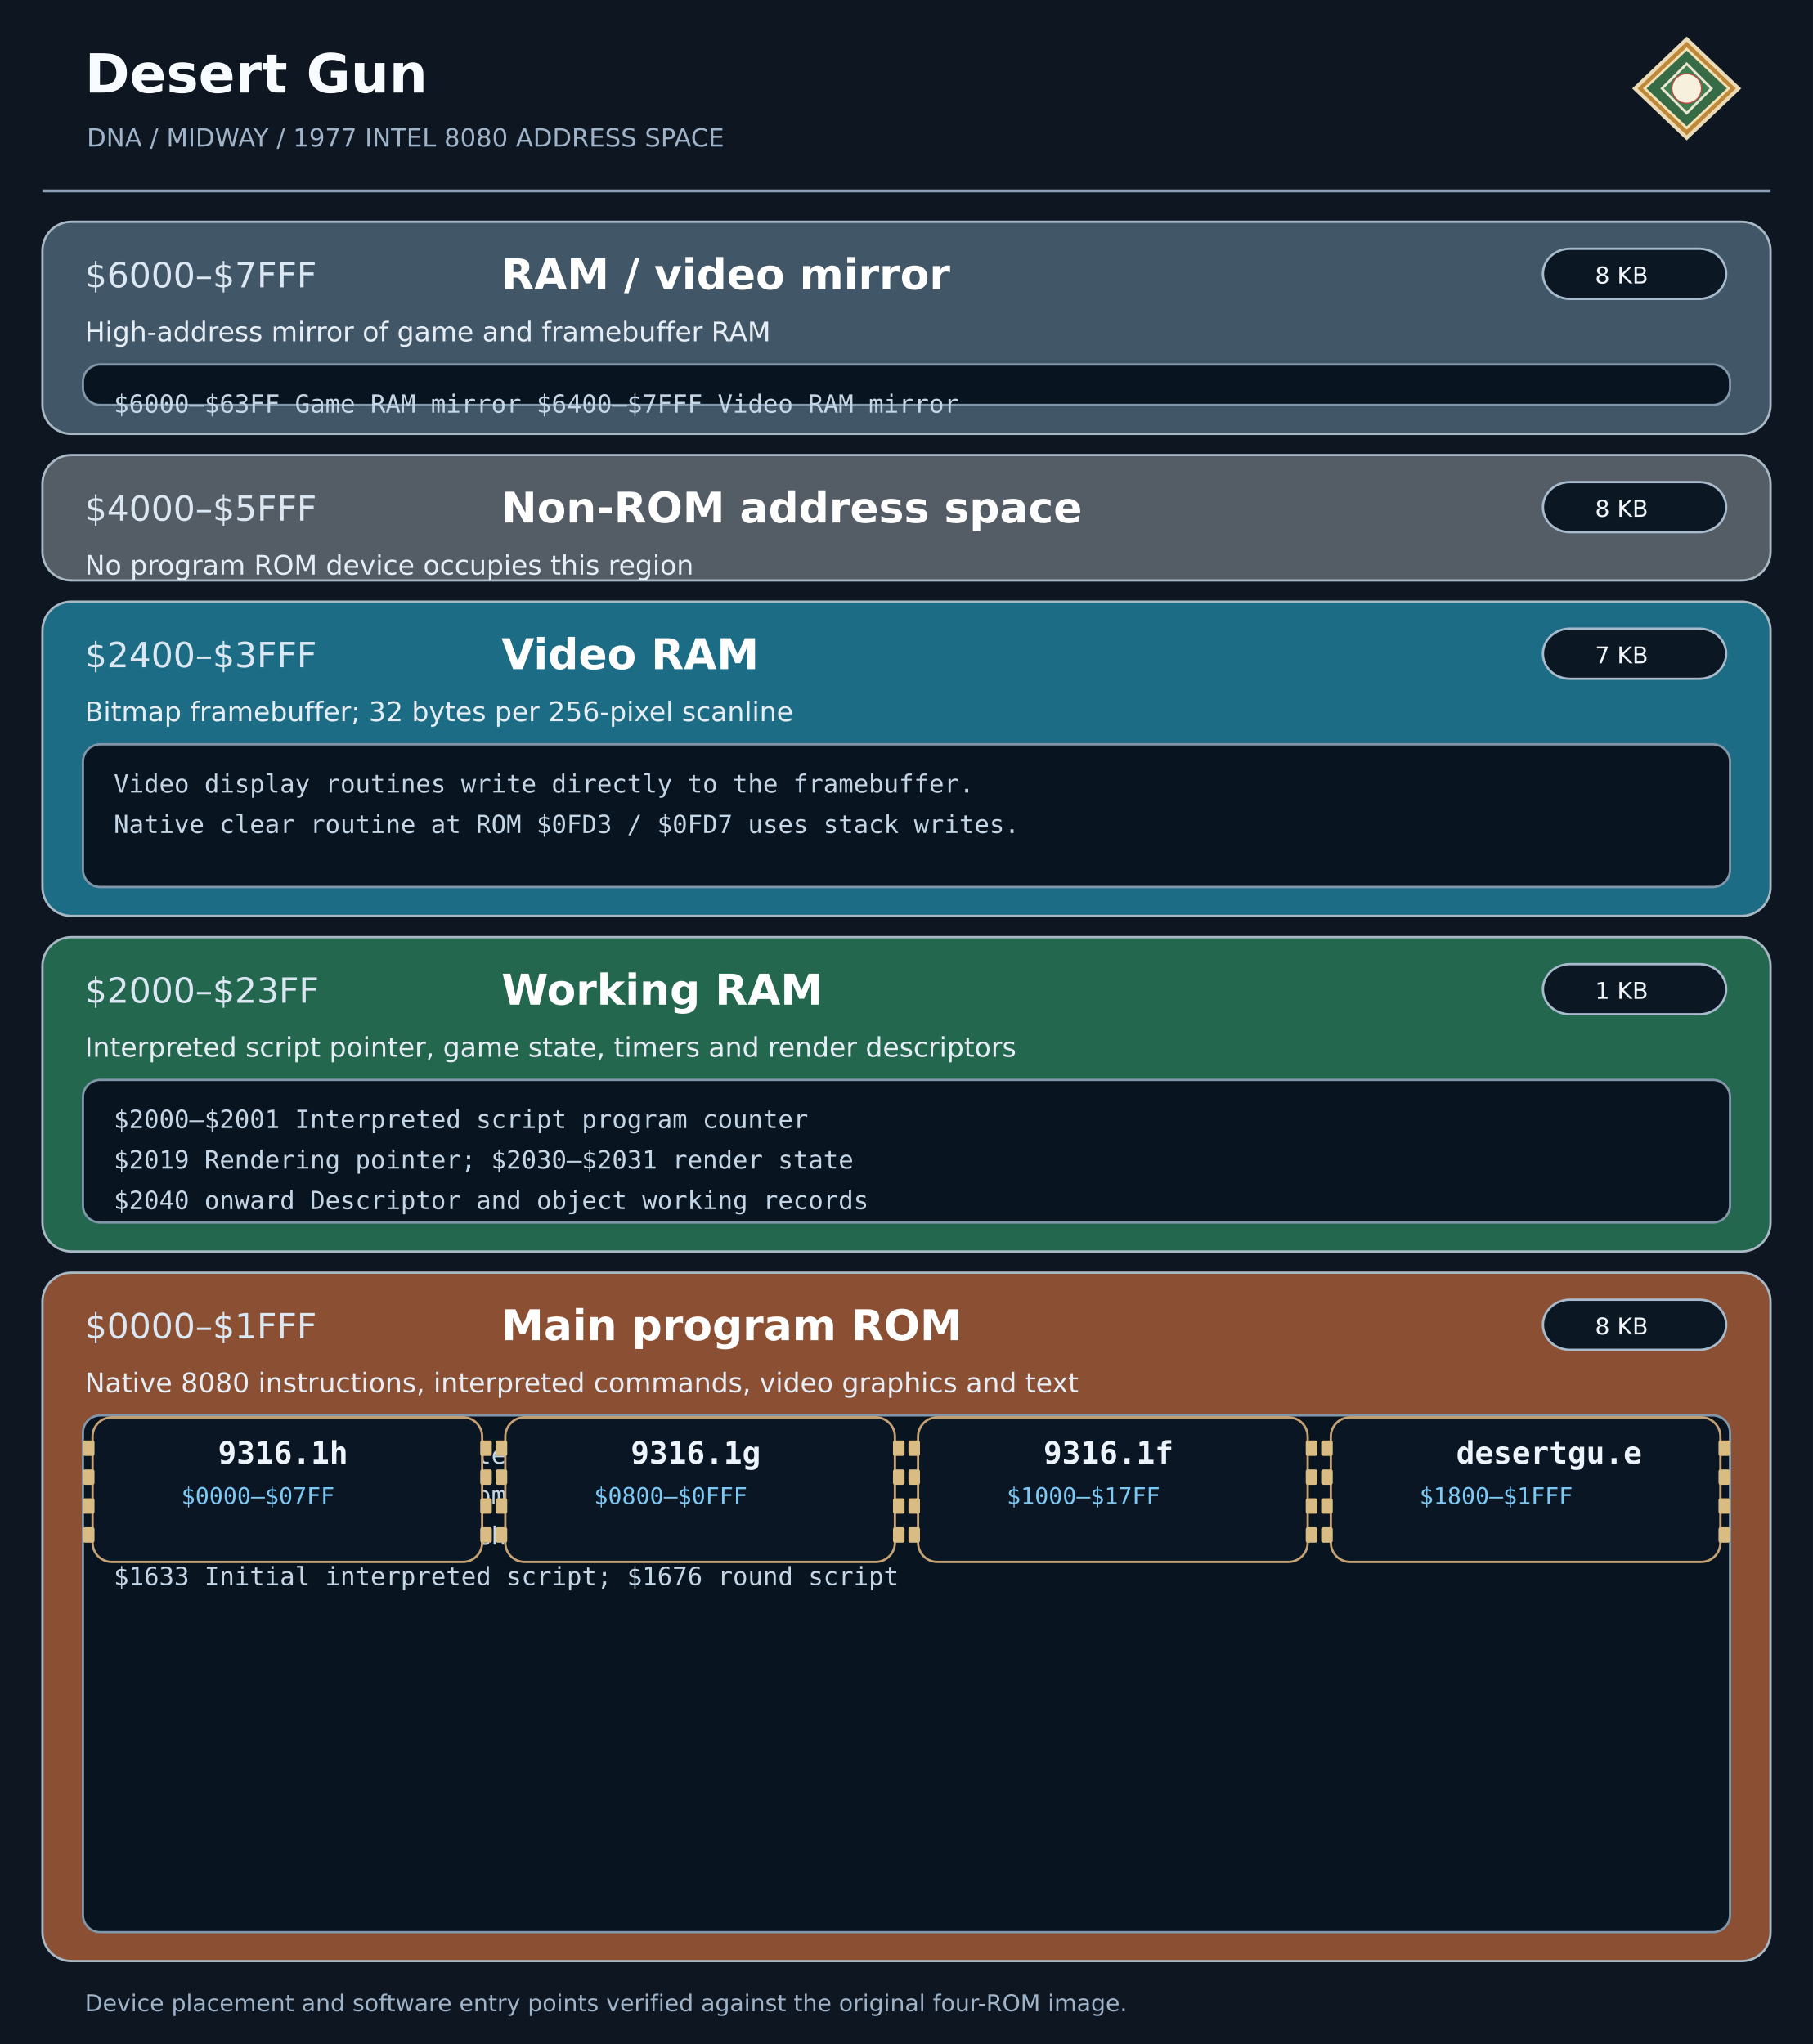
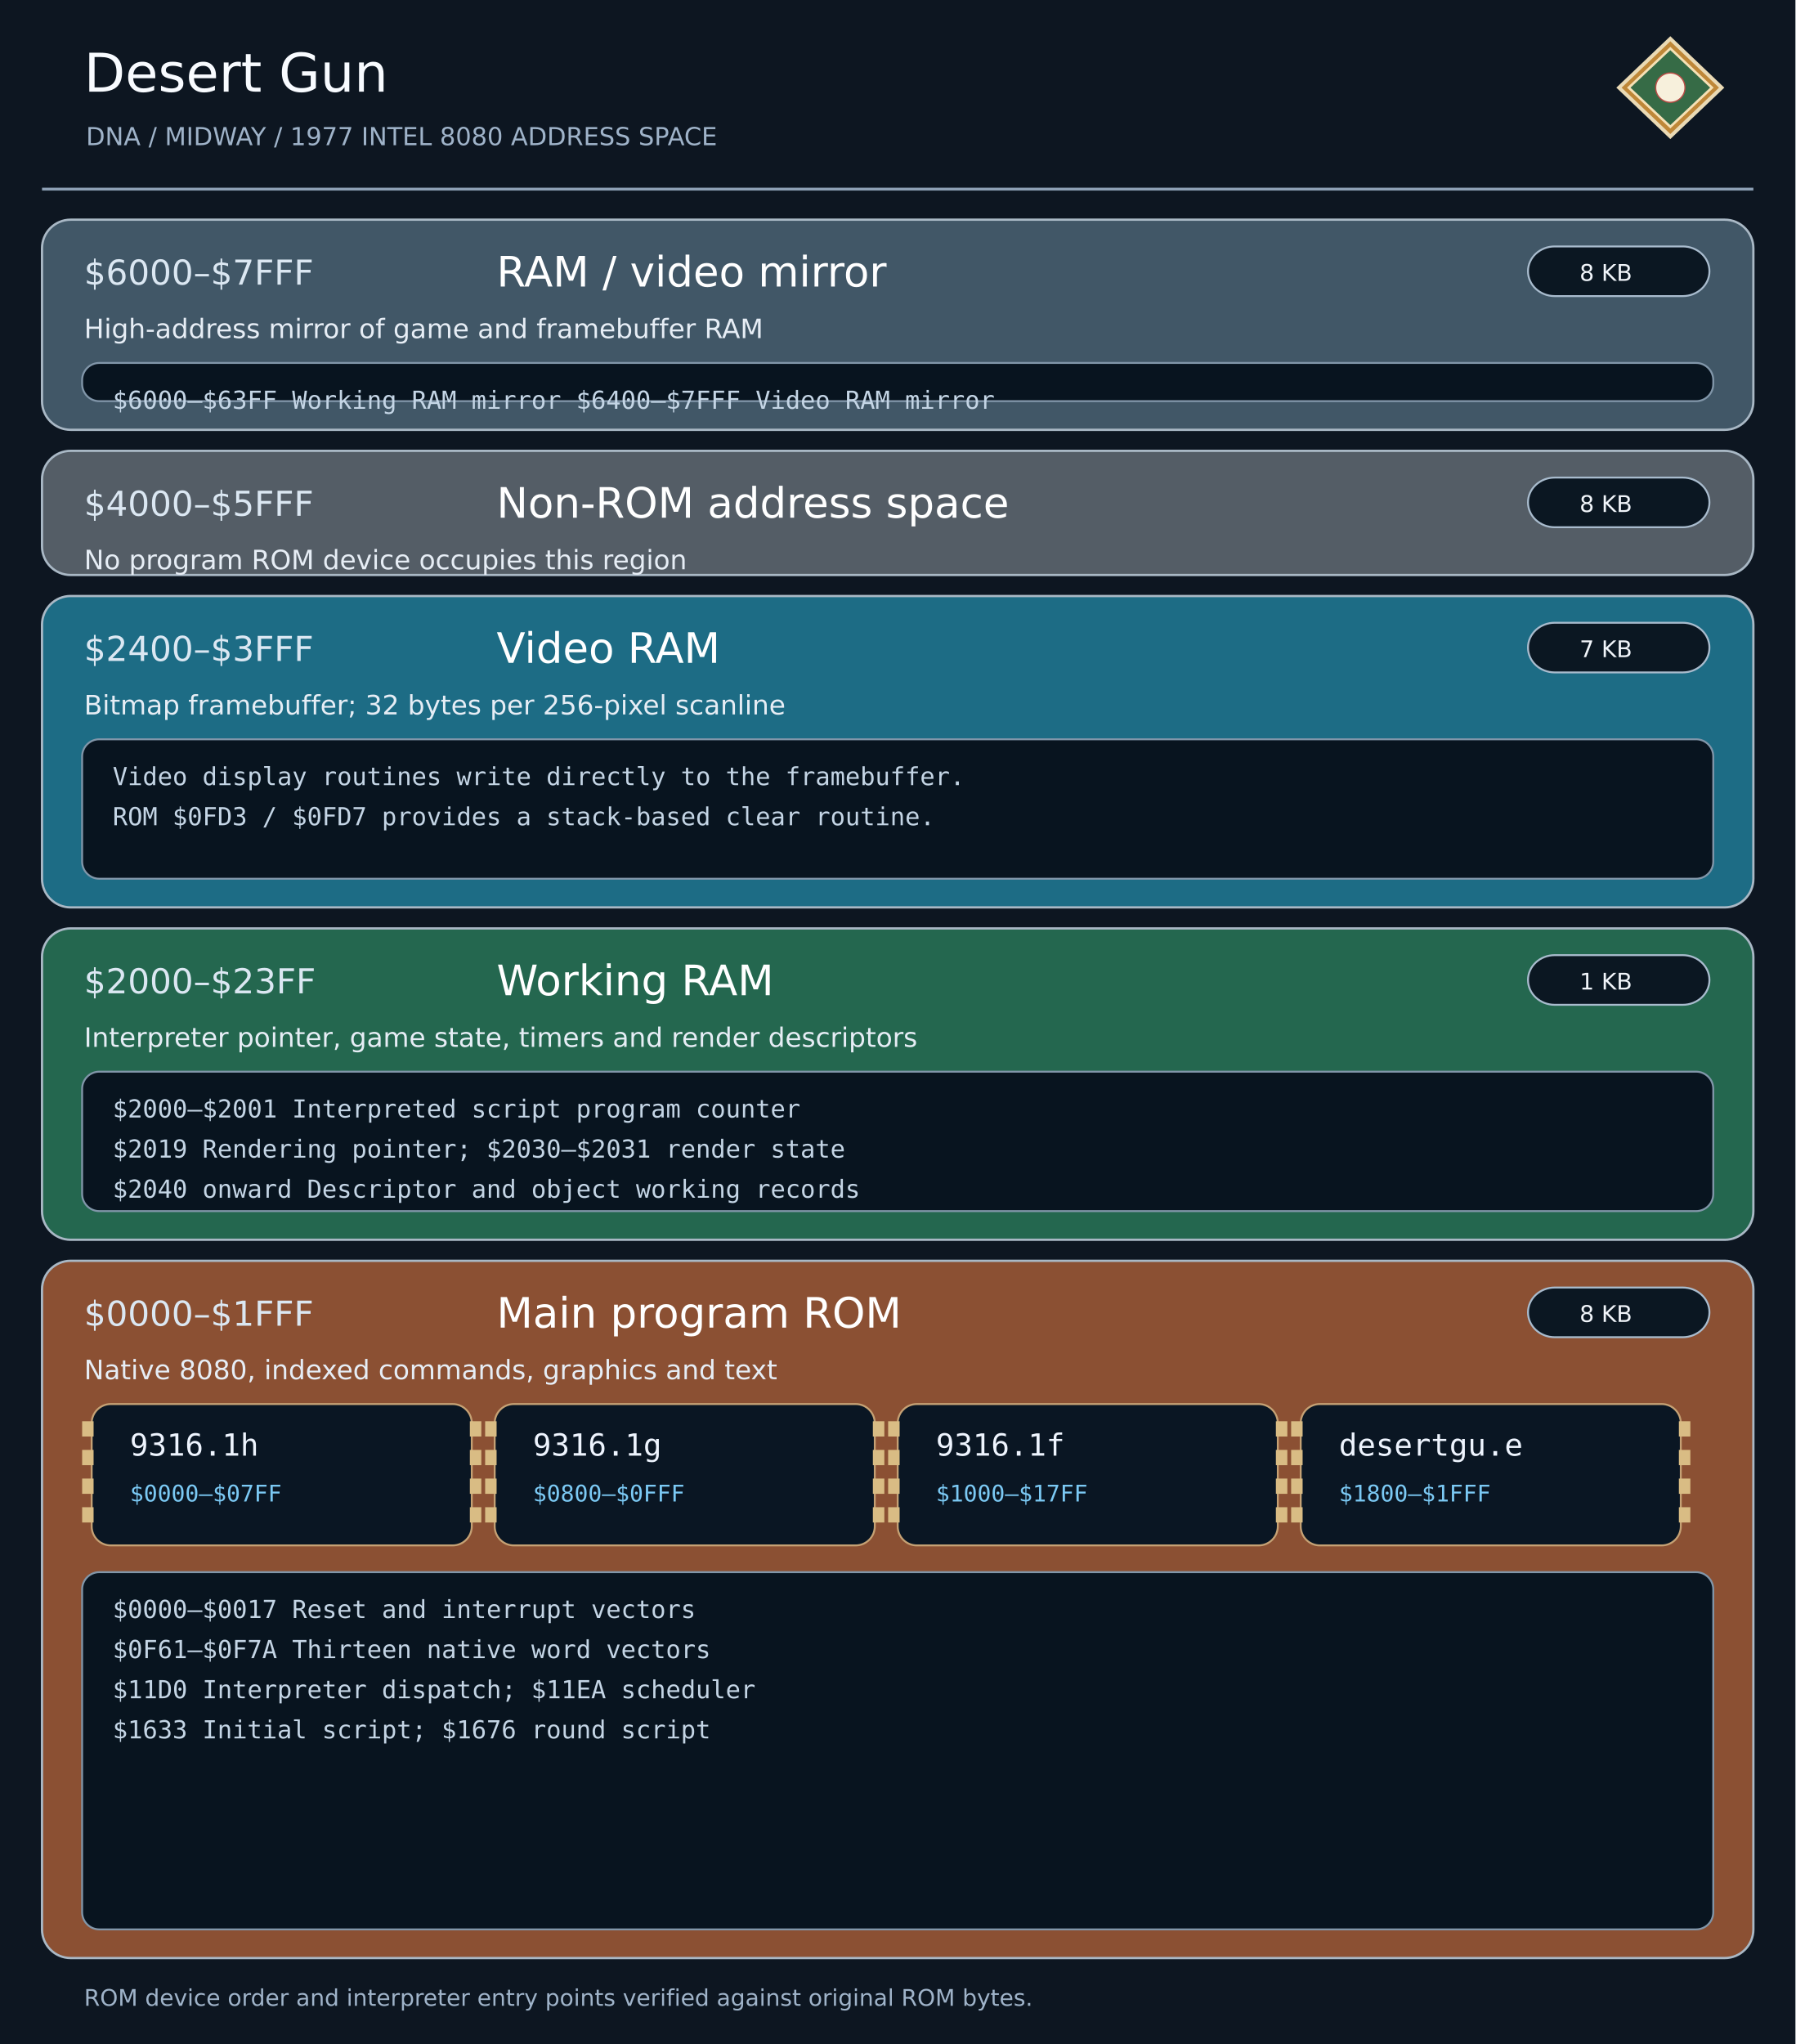
- <svg xmlns="http://www.w3.org/2000/svg" width="940" height="1060" viewBox="0 0 940 1060" role="img" aria-label="Desert Gun Intel 8080 memory map">
-   <rect width="940" height="1060" fill="#0d1621" />
+ <svg xmlns="http://www.w3.org/2000/svg" width="940" height="1070" viewBox="0 0 940 1070" role="img" aria-label="Desert Gun Intel 8080 memory map">
+   <rect width="940" height="1070" fill="#0d1621" />
  <g transform="translate(847 19) scale(0.64)">
    <path d="M43 2 L85 42 L43 82 L1 42 Z" fill="#bf8738" stroke="#eadab5" stroke-width="3" />
    <path d="M43 10 L77 42 L43 74 L9 42 Z" fill="#366b46" stroke="#f5e1b6" stroke-width="2" />
-     <path d="M43 22 L63 42 L43 62 L23 42 Z" fill="#407d4f" stroke="#ece7d5" stroke-width="2" />
    <circle cx="43" cy="42" r="12" fill="#f7f0dc" stroke="#b94b45" />
  </g>
-   <text x="44" y="48" font-family="DejaVu Sans,Arial,sans-serif" font-size="28" fill="#f8fbff" font-weight="700">Desert Gun</text>
-   <text x="45" y="76" font-family="DejaVu Sans,Arial,sans-serif" font-size="13" fill="#9fb3c9" font-weight="400">DNA  /  MIDWAY  /  1977     INTEL 8080 ADDRESS SPACE</text>
+   <text x="44" y="48" font-family="DejaVu Sans,Arial,sans-serif" font-size="28" fill="#f8fbff">Desert Gun</text>
+   <text x="45" y="76" font-family="DejaVu Sans,Arial,sans-serif" font-size="13" fill="#9fb3c9">DNA  /  MIDWAY  /  1977     INTEL 8080 ADDRESS SPACE</text>
  <path d="M22 99 H918" stroke="#8da0b5" stroke-width="1.5" />
  <rect x="22" y="115" width="896" height="110" rx="15" fill="#415767" stroke="#a9b8c5" stroke-width="1.2" />
-   <text x="44" y="149" font-family="DejaVu Sans,Arial,sans-serif" font-size="18" fill="#dbe7f2" font-weight="400">$6000–$7FFF</text>
-   <text x="260" y="150" font-family="DejaVu Sans,Arial,sans-serif" font-size="22" fill="#ffffff" font-weight="600">RAM / video mirror</text>
-   <rect x="800" y="129" width="95" height="26" rx="14" fill="#0b1722" stroke="#a8bbcd" stroke-width="1.2" />
-   <text x="827" y="147" font-family="DejaVu Sans,Arial,sans-serif" font-size="12" fill="#f1f5fa" font-weight="400">8 KB</text>
-   <text x="44" y="177" font-family="DejaVu Sans,Arial,sans-serif" font-size="14" fill="#e6edf5" font-weight="400">High-address mirror of game and framebuffer RAM</text>
-   <rect x="43" y="189" width="854" height="21" rx="9" fill="#08141f" stroke="#8196a9" stroke-width="1.2" />
-   <text x="59" y="214" font-family="DejaVu Sans Mono,monospace" font-size="13" fill="#c4d5e5" font-weight="400">$6000–$63FF   Game RAM mirror     $6400–$7FFF   Video RAM mirror</text>
+   <text x="44" y="149" font-family="DejaVu Sans,Arial,sans-serif" font-size="18" fill="#dbe7f2">$6000–$7FFF</text>
+   <text x="260" y="150" font-family="DejaVu Sans,Arial,sans-serif" font-size="22" fill="#ffffff">RAM / video mirror</text>
+   <rect x="800" y="129" width="95" height="26" rx="14" fill="#0b1722" stroke="#a8bbcd" />
+   <text x="827" y="147" font-family="DejaVu Sans,Arial,sans-serif" font-size="12" fill="#f1f5fa">8 KB</text>
+   <text x="44" y="177" font-family="DejaVu Sans,Arial,sans-serif" font-size="14" fill="#e6edf5">High-address mirror of game and framebuffer RAM</text>
+   <rect x="43" y="190" width="854" height="20" rx="9" fill="#08141f" stroke="#8196a9" />
+   <text x="59" y="214" font-family="DejaVu Sans Mono,monospace" font-size="13" fill="#c4d5e5">$6000–$63FF   Working RAM mirror     $6400–$7FFF   Video RAM mirror</text>
  <rect x="22" y="236" width="896" height="65" rx="15" fill="#545d66" stroke="#a9b8c5" stroke-width="1.2" />
-   <text x="44" y="270" font-family="DejaVu Sans,Arial,sans-serif" font-size="18" fill="#dbe7f2" font-weight="400">$4000–$5FFF</text>
-   <text x="260" y="271" font-family="DejaVu Sans,Arial,sans-serif" font-size="22" fill="#ffffff" font-weight="600">Non-ROM address space</text>
-   <rect x="800" y="250" width="95" height="26" rx="14" fill="#0b1722" stroke="#a8bbcd" stroke-width="1.2" />
-   <text x="827" y="268" font-family="DejaVu Sans,Arial,sans-serif" font-size="12" fill="#f1f5fa" font-weight="400">8 KB</text>
-   <text x="44" y="298" font-family="DejaVu Sans,Arial,sans-serif" font-size="14" fill="#e6edf5" font-weight="400">No program ROM device occupies this region</text>
+   <text x="44" y="270" font-family="DejaVu Sans,Arial,sans-serif" font-size="18" fill="#dbe7f2">$4000–$5FFF</text>
+   <text x="260" y="271" font-family="DejaVu Sans,Arial,sans-serif" font-size="22" fill="#ffffff">Non-ROM address space</text>
+   <rect x="800" y="250" width="95" height="26" rx="14" fill="#0b1722" stroke="#a8bbcd" />
+   <text x="827" y="268" font-family="DejaVu Sans,Arial,sans-serif" font-size="12" fill="#f1f5fa">8 KB</text>
+   <text x="44" y="298" font-family="DejaVu Sans,Arial,sans-serif" font-size="14" fill="#e6edf5">No program ROM device occupies this region</text>
  <rect x="22" y="312" width="896" height="163" rx="15" fill="#1d6c85" stroke="#a9b8c5" stroke-width="1.2" />
-   <text x="44" y="346" font-family="DejaVu Sans,Arial,sans-serif" font-size="18" fill="#dbe7f2" font-weight="400">$2400–$3FFF</text>
-   <text x="260" y="347" font-family="DejaVu Sans,Arial,sans-serif" font-size="22" fill="#ffffff" font-weight="600">Video RAM</text>
-   <rect x="800" y="326" width="95" height="26" rx="14" fill="#0b1722" stroke="#a8bbcd" stroke-width="1.2" />
-   <text x="827" y="344" font-family="DejaVu Sans,Arial,sans-serif" font-size="12" fill="#f1f5fa" font-weight="400">7 KB</text>
-   <text x="44" y="374" font-family="DejaVu Sans,Arial,sans-serif" font-size="14" fill="#e6edf5" font-weight="400">Bitmap framebuffer; 32 bytes per 256-pixel scanline</text>
-   <rect x="43" y="386" width="854" height="74" rx="9" fill="#08141f" stroke="#8196a9" stroke-width="1.2" />
-   <text x="59" y="411" font-family="DejaVu Sans Mono,monospace" font-size="13" fill="#c4d5e5" font-weight="400">Video display routines write directly to the framebuffer.</text>
-   <text x="59" y="432" font-family="DejaVu Sans Mono,monospace" font-size="13" fill="#c4d5e5" font-weight="400">Native clear routine at ROM $0FD3 / $0FD7 uses stack writes.</text>
+   <text x="44" y="346" font-family="DejaVu Sans,Arial,sans-serif" font-size="18" fill="#dbe7f2">$2400–$3FFF</text>
+   <text x="260" y="347" font-family="DejaVu Sans,Arial,sans-serif" font-size="22" fill="#ffffff">Video RAM</text>
+   <rect x="800" y="326" width="95" height="26" rx="14" fill="#0b1722" stroke="#a8bbcd" />
+   <text x="827" y="344" font-family="DejaVu Sans,Arial,sans-serif" font-size="12" fill="#f1f5fa">7 KB</text>
+   <text x="44" y="374" font-family="DejaVu Sans,Arial,sans-serif" font-size="14" fill="#e6edf5">Bitmap framebuffer; 32 bytes per 256-pixel scanline</text>
+   <rect x="43" y="387" width="854" height="73" rx="9" fill="#08141f" stroke="#8196a9" />
+   <text x="59" y="411" font-family="DejaVu Sans Mono,monospace" font-size="13" fill="#c4d5e5">Video display routines write directly to the framebuffer.</text>
+   <text x="59" y="432" font-family="DejaVu Sans Mono,monospace" font-size="13" fill="#c4d5e5">ROM $0FD3 / $0FD7 provides a stack-based clear routine.</text>
  <rect x="22" y="486" width="896" height="163" rx="15" fill="#24674f" stroke="#a9b8c5" stroke-width="1.2" />
-   <text x="44" y="520" font-family="DejaVu Sans,Arial,sans-serif" font-size="18" fill="#dbe7f2" font-weight="400">$2000–$23FF</text>
-   <text x="260" y="521" font-family="DejaVu Sans,Arial,sans-serif" font-size="22" fill="#ffffff" font-weight="600">Working RAM</text>
-   <rect x="800" y="500" width="95" height="26" rx="14" fill="#0b1722" stroke="#a8bbcd" stroke-width="1.2" />
-   <text x="827" y="518" font-family="DejaVu Sans,Arial,sans-serif" font-size="12" fill="#f1f5fa" font-weight="400">1 KB</text>
-   <text x="44" y="548" font-family="DejaVu Sans,Arial,sans-serif" font-size="14" fill="#e6edf5" font-weight="400">Interpreted script pointer, game state, timers and render descriptors</text>
-   <rect x="43" y="560" width="854" height="74" rx="9" fill="#08141f" stroke="#8196a9" stroke-width="1.2" />
-   <text x="59" y="585" font-family="DejaVu Sans Mono,monospace" font-size="13" fill="#c4d5e5" font-weight="400">$2000–$2001   Interpreted script program counter</text>
-   <text x="59" y="606" font-family="DejaVu Sans Mono,monospace" font-size="13" fill="#c4d5e5" font-weight="400">$2019          Rendering pointer; $2030–$2031 render state</text>
-   <text x="59" y="627" font-family="DejaVu Sans Mono,monospace" font-size="13" fill="#c4d5e5" font-weight="400">$2040 onward   Descriptor and object working records</text>
-   <rect x="22" y="660" width="896" height="357" rx="15" fill="#8b5033" stroke="#a9b8c5" stroke-width="1.2" />
-   <text x="44" y="694" font-family="DejaVu Sans,Arial,sans-serif" font-size="18" fill="#dbe7f2" font-weight="400">$0000–$1FFF</text>
-   <text x="260" y="695" font-family="DejaVu Sans,Arial,sans-serif" font-size="22" fill="#ffffff" font-weight="600">Main program ROM</text>
-   <rect x="800" y="674" width="95" height="26" rx="14" fill="#0b1722" stroke="#a8bbcd" stroke-width="1.2" />
-   <text x="827" y="692" font-family="DejaVu Sans,Arial,sans-serif" font-size="12" fill="#f1f5fa" font-weight="400">8 KB</text>
-   <text x="44" y="722" font-family="DejaVu Sans,Arial,sans-serif" font-size="14" fill="#e6edf5" font-weight="400">Native 8080 instructions, interpreted commands, video graphics and text</text>
-   <rect x="43" y="734" width="854" height="268" rx="9" fill="#08141f" stroke="#8196a9" stroke-width="1.2" />
-   <text x="59" y="759" font-family="DejaVu Sans Mono,monospace" font-size="13" fill="#c4d5e5" font-weight="400">$0000–$0017   Reset and interrupt vectors</text>
-   <text x="59" y="780" font-family="DejaVu Sans Mono,monospace" font-size="13" fill="#c4d5e5" font-weight="400">$0F61–$0F7A   13 indexed-command native vectors</text>
-   <text x="59" y="801" font-family="DejaVu Sans Mono,monospace" font-size="13" fill="#c4d5e5" font-weight="400">$11D0         Interpreter dispatch; $11EA frame scheduler</text>
-   <text x="59" y="822" font-family="DejaVu Sans Mono,monospace" font-size="13" fill="#c4d5e5" font-weight="400">$1633         Initial interpreted script; $1676 round script</text>
-   <rect x="48" y="735" width="202" height="75" rx="10" fill="#0a1623" stroke="#c5a174" stroke-width="1.2" />
-   <rect x="43" y="747" width="6" height="8" rx="1" fill="#d9bc84" />
-   <rect x="249" y="747" width="6" height="8" rx="1" fill="#d9bc84" />
-   <rect x="43" y="762" width="6" height="8" rx="1" fill="#d9bc84" />
-   <rect x="249" y="762" width="6" height="8" rx="1" fill="#d9bc84" />
-   <rect x="43" y="777" width="6" height="8" rx="1" fill="#d9bc84" />
-   <rect x="249" y="777" width="6" height="8" rx="1" fill="#d9bc84" />
-   <rect x="43" y="792" width="6" height="8" rx="1" fill="#d9bc84" />
-   <rect x="249" y="792" width="6" height="8" rx="1" fill="#d9bc84" />
-   <text x="113" y="759" font-family="DejaVu Sans Mono,monospace" font-size="16" fill="#eef4fe" font-weight="600">9316.1h</text>
-   <text x="94" y="780" font-family="DejaVu Sans Mono,monospace" font-size="12" fill="#7bc9f4" font-weight="400">$0000–$07FF</text>
-   <rect x="262" y="735" width="202" height="75" rx="10" fill="#0a1623" stroke="#c5a174" stroke-width="1.2" />
-   <rect x="257" y="747" width="6" height="8" rx="1" fill="#d9bc84" />
-   <rect x="463" y="747" width="6" height="8" rx="1" fill="#d9bc84" />
-   <rect x="257" y="762" width="6" height="8" rx="1" fill="#d9bc84" />
-   <rect x="463" y="762" width="6" height="8" rx="1" fill="#d9bc84" />
-   <rect x="257" y="777" width="6" height="8" rx="1" fill="#d9bc84" />
-   <rect x="463" y="777" width="6" height="8" rx="1" fill="#d9bc84" />
-   <rect x="257" y="792" width="6" height="8" rx="1" fill="#d9bc84" />
-   <rect x="463" y="792" width="6" height="8" rx="1" fill="#d9bc84" />
-   <text x="327" y="759" font-family="DejaVu Sans Mono,monospace" font-size="16" fill="#eef4fe" font-weight="600">9316.1g</text>
-   <text x="308" y="780" font-family="DejaVu Sans Mono,monospace" font-size="12" fill="#7bc9f4" font-weight="400">$0800–$0FFF</text>
-   <rect x="476" y="735" width="202" height="75" rx="10" fill="#0a1623" stroke="#c5a174" stroke-width="1.2" />
-   <rect x="471" y="747" width="6" height="8" rx="1" fill="#d9bc84" />
-   <rect x="677" y="747" width="6" height="8" rx="1" fill="#d9bc84" />
-   <rect x="471" y="762" width="6" height="8" rx="1" fill="#d9bc84" />
-   <rect x="677" y="762" width="6" height="8" rx="1" fill="#d9bc84" />
-   <rect x="471" y="777" width="6" height="8" rx="1" fill="#d9bc84" />
-   <rect x="677" y="777" width="6" height="8" rx="1" fill="#d9bc84" />
-   <rect x="471" y="792" width="6" height="8" rx="1" fill="#d9bc84" />
-   <rect x="677" y="792" width="6" height="8" rx="1" fill="#d9bc84" />
-   <text x="541" y="759" font-family="DejaVu Sans Mono,monospace" font-size="16" fill="#eef4fe" font-weight="600">9316.1f</text>
-   <text x="522" y="780" font-family="DejaVu Sans Mono,monospace" font-size="12" fill="#7bc9f4" font-weight="400">$1000–$17FF</text>
-   <rect x="690" y="735" width="202" height="75" rx="10" fill="#0a1623" stroke="#c5a174" stroke-width="1.2" />
-   <rect x="685" y="747" width="6" height="8" rx="1" fill="#d9bc84" />
-   <rect x="891" y="747" width="6" height="8" rx="1" fill="#d9bc84" />
-   <rect x="685" y="762" width="6" height="8" rx="1" fill="#d9bc84" />
-   <rect x="891" y="762" width="6" height="8" rx="1" fill="#d9bc84" />
-   <rect x="685" y="777" width="6" height="8" rx="1" fill="#d9bc84" />
-   <rect x="891" y="777" width="6" height="8" rx="1" fill="#d9bc84" />
-   <rect x="685" y="792" width="6" height="8" rx="1" fill="#d9bc84" />
-   <rect x="891" y="792" width="6" height="8" rx="1" fill="#d9bc84" />
-   <text x="755" y="759" font-family="DejaVu Sans Mono,monospace" font-size="16" fill="#eef4fe" font-weight="600">desertgu.e</text>
-   <text x="736" y="780" font-family="DejaVu Sans Mono,monospace" font-size="12" fill="#7bc9f4" font-weight="400">$1800–$1FFF</text>
-   <text x="44" y="1043" font-family="DejaVu Sans,Arial,sans-serif" font-size="12" fill="#9fb3c9" font-weight="400">Device placement and software entry points verified against the original four-ROM image.</text>
+   <text x="44" y="520" font-family="DejaVu Sans,Arial,sans-serif" font-size="18" fill="#dbe7f2">$2000–$23FF</text>
+   <text x="260" y="521" font-family="DejaVu Sans,Arial,sans-serif" font-size="22" fill="#ffffff">Working RAM</text>
+   <rect x="800" y="500" width="95" height="26" rx="14" fill="#0b1722" stroke="#a8bbcd" />
+   <text x="827" y="518" font-family="DejaVu Sans,Arial,sans-serif" font-size="12" fill="#f1f5fa">1 KB</text>
+   <text x="44" y="548" font-family="DejaVu Sans,Arial,sans-serif" font-size="14" fill="#e6edf5">Interpreter pointer, game state, timers and render descriptors</text>
+   <rect x="43" y="561" width="854" height="73" rx="9" fill="#08141f" stroke="#8196a9" />
+   <text x="59" y="585" font-family="DejaVu Sans Mono,monospace" font-size="13" fill="#c4d5e5">$2000–$2001   Interpreted script program counter</text>
+   <text x="59" y="606" font-family="DejaVu Sans Mono,monospace" font-size="13" fill="#c4d5e5">$2019          Rendering pointer; $2030–$2031 render state</text>
+   <text x="59" y="627" font-family="DejaVu Sans Mono,monospace" font-size="13" fill="#c4d5e5">$2040 onward   Descriptor and object working records</text>
+   <rect x="22" y="660" width="896" height="365" rx="15" fill="#8b5033" stroke="#a9b8c5" stroke-width="1.2" />
+   <text x="44" y="694" font-family="DejaVu Sans,Arial,sans-serif" font-size="18" fill="#dbe7f2">$0000–$1FFF</text>
+   <text x="260" y="695" font-family="DejaVu Sans,Arial,sans-serif" font-size="22" fill="#ffffff">Main program ROM</text>
+   <rect x="800" y="674" width="95" height="26" rx="14" fill="#0b1722" stroke="#a8bbcd" />
+   <text x="827" y="692" font-family="DejaVu Sans,Arial,sans-serif" font-size="12" fill="#f1f5fa">8 KB</text>
+   <text x="44" y="722" font-family="DejaVu Sans,Arial,sans-serif" font-size="14" fill="#e6edf5">Native 8080, indexed commands, graphics and text</text>
+   <rect x="48" y="735" width="199" height="74" rx="10" fill="#0a1623" stroke="#c5a174" />
+   <text x="68" y="762" font-family="DejaVu Sans Mono,monospace" font-size="16" fill="#eef4fe">9316.1h</text>
+   <text x="68" y="786" font-family="DejaVu Sans Mono,monospace" font-size="12" fill="#7bc9f4">$0000–$07FF</text>
+   <rect x="43" y="744" width="6" height="8" fill="#d9bc84" />
+   <rect x="246" y="744" width="6" height="8" fill="#d9bc84" />
+   <rect x="43" y="759" width="6" height="8" fill="#d9bc84" />
+   <rect x="246" y="759" width="6" height="8" fill="#d9bc84" />
+   <rect x="43" y="774" width="6" height="8" fill="#d9bc84" />
+   <rect x="246" y="774" width="6" height="8" fill="#d9bc84" />
+   <rect x="43" y="789" width="6" height="8" fill="#d9bc84" />
+   <rect x="246" y="789" width="6" height="8" fill="#d9bc84" />
+   <rect x="259" y="735" width="199" height="74" rx="10" fill="#0a1623" stroke="#c5a174" />
+   <text x="279" y="762" font-family="DejaVu Sans Mono,monospace" font-size="16" fill="#eef4fe">9316.1g</text>
+   <text x="279" y="786" font-family="DejaVu Sans Mono,monospace" font-size="12" fill="#7bc9f4">$0800–$0FFF</text>
+   <rect x="254" y="744" width="6" height="8" fill="#d9bc84" />
+   <rect x="457" y="744" width="6" height="8" fill="#d9bc84" />
+   <rect x="254" y="759" width="6" height="8" fill="#d9bc84" />
+   <rect x="457" y="759" width="6" height="8" fill="#d9bc84" />
+   <rect x="254" y="774" width="6" height="8" fill="#d9bc84" />
+   <rect x="457" y="774" width="6" height="8" fill="#d9bc84" />
+   <rect x="254" y="789" width="6" height="8" fill="#d9bc84" />
+   <rect x="457" y="789" width="6" height="8" fill="#d9bc84" />
+   <rect x="470" y="735" width="199" height="74" rx="10" fill="#0a1623" stroke="#c5a174" />
+   <text x="490" y="762" font-family="DejaVu Sans Mono,monospace" font-size="16" fill="#eef4fe">9316.1f</text>
+   <text x="490" y="786" font-family="DejaVu Sans Mono,monospace" font-size="12" fill="#7bc9f4">$1000–$17FF</text>
+   <rect x="465" y="744" width="6" height="8" fill="#d9bc84" />
+   <rect x="668" y="744" width="6" height="8" fill="#d9bc84" />
+   <rect x="465" y="759" width="6" height="8" fill="#d9bc84" />
+   <rect x="668" y="759" width="6" height="8" fill="#d9bc84" />
+   <rect x="465" y="774" width="6" height="8" fill="#d9bc84" />
+   <rect x="668" y="774" width="6" height="8" fill="#d9bc84" />
+   <rect x="465" y="789" width="6" height="8" fill="#d9bc84" />
+   <rect x="668" y="789" width="6" height="8" fill="#d9bc84" />
+   <rect x="681" y="735" width="199" height="74" rx="10" fill="#0a1623" stroke="#c5a174" />
+   <text x="701" y="762" font-family="DejaVu Sans Mono,monospace" font-size="16" fill="#eef4fe">desertgu.e</text>
+   <text x="701" y="786" font-family="DejaVu Sans Mono,monospace" font-size="12" fill="#7bc9f4">$1800–$1FFF</text>
+   <rect x="676" y="744" width="6" height="8" fill="#d9bc84" />
+   <rect x="879" y="744" width="6" height="8" fill="#d9bc84" />
+   <rect x="676" y="759" width="6" height="8" fill="#d9bc84" />
+   <rect x="879" y="759" width="6" height="8" fill="#d9bc84" />
+   <rect x="676" y="774" width="6" height="8" fill="#d9bc84" />
+   <rect x="879" y="774" width="6" height="8" fill="#d9bc84" />
+   <rect x="676" y="789" width="6" height="8" fill="#d9bc84" />
+   <rect x="879" y="789" width="6" height="8" fill="#d9bc84" />
+   <rect x="43" y="823" width="854" height="187" rx="9" fill="#08141f" stroke="#8196a9" />
+   <text x="59" y="847" font-family="DejaVu Sans Mono,monospace" font-size="13" fill="#c4d5e5">$0000–$0017   Reset and interrupt vectors</text>
+   <text x="59" y="868" font-family="DejaVu Sans Mono,monospace" font-size="13" fill="#c4d5e5">$0F61–$0F7A   Thirteen native word vectors</text>
+   <text x="59" y="889" font-family="DejaVu Sans Mono,monospace" font-size="13" fill="#c4d5e5">$11D0         Interpreter dispatch; $11EA scheduler</text>
+   <text x="59" y="910" font-family="DejaVu Sans Mono,monospace" font-size="13" fill="#c4d5e5">$1633         Initial script; $1676 round script</text>
+   <text x="44" y="1050" font-family="DejaVu Sans,Arial,sans-serif" font-size="12" fill="#9fb3c9">ROM device order and interpreter entry points verified against original ROM bytes.</text>
</svg>
